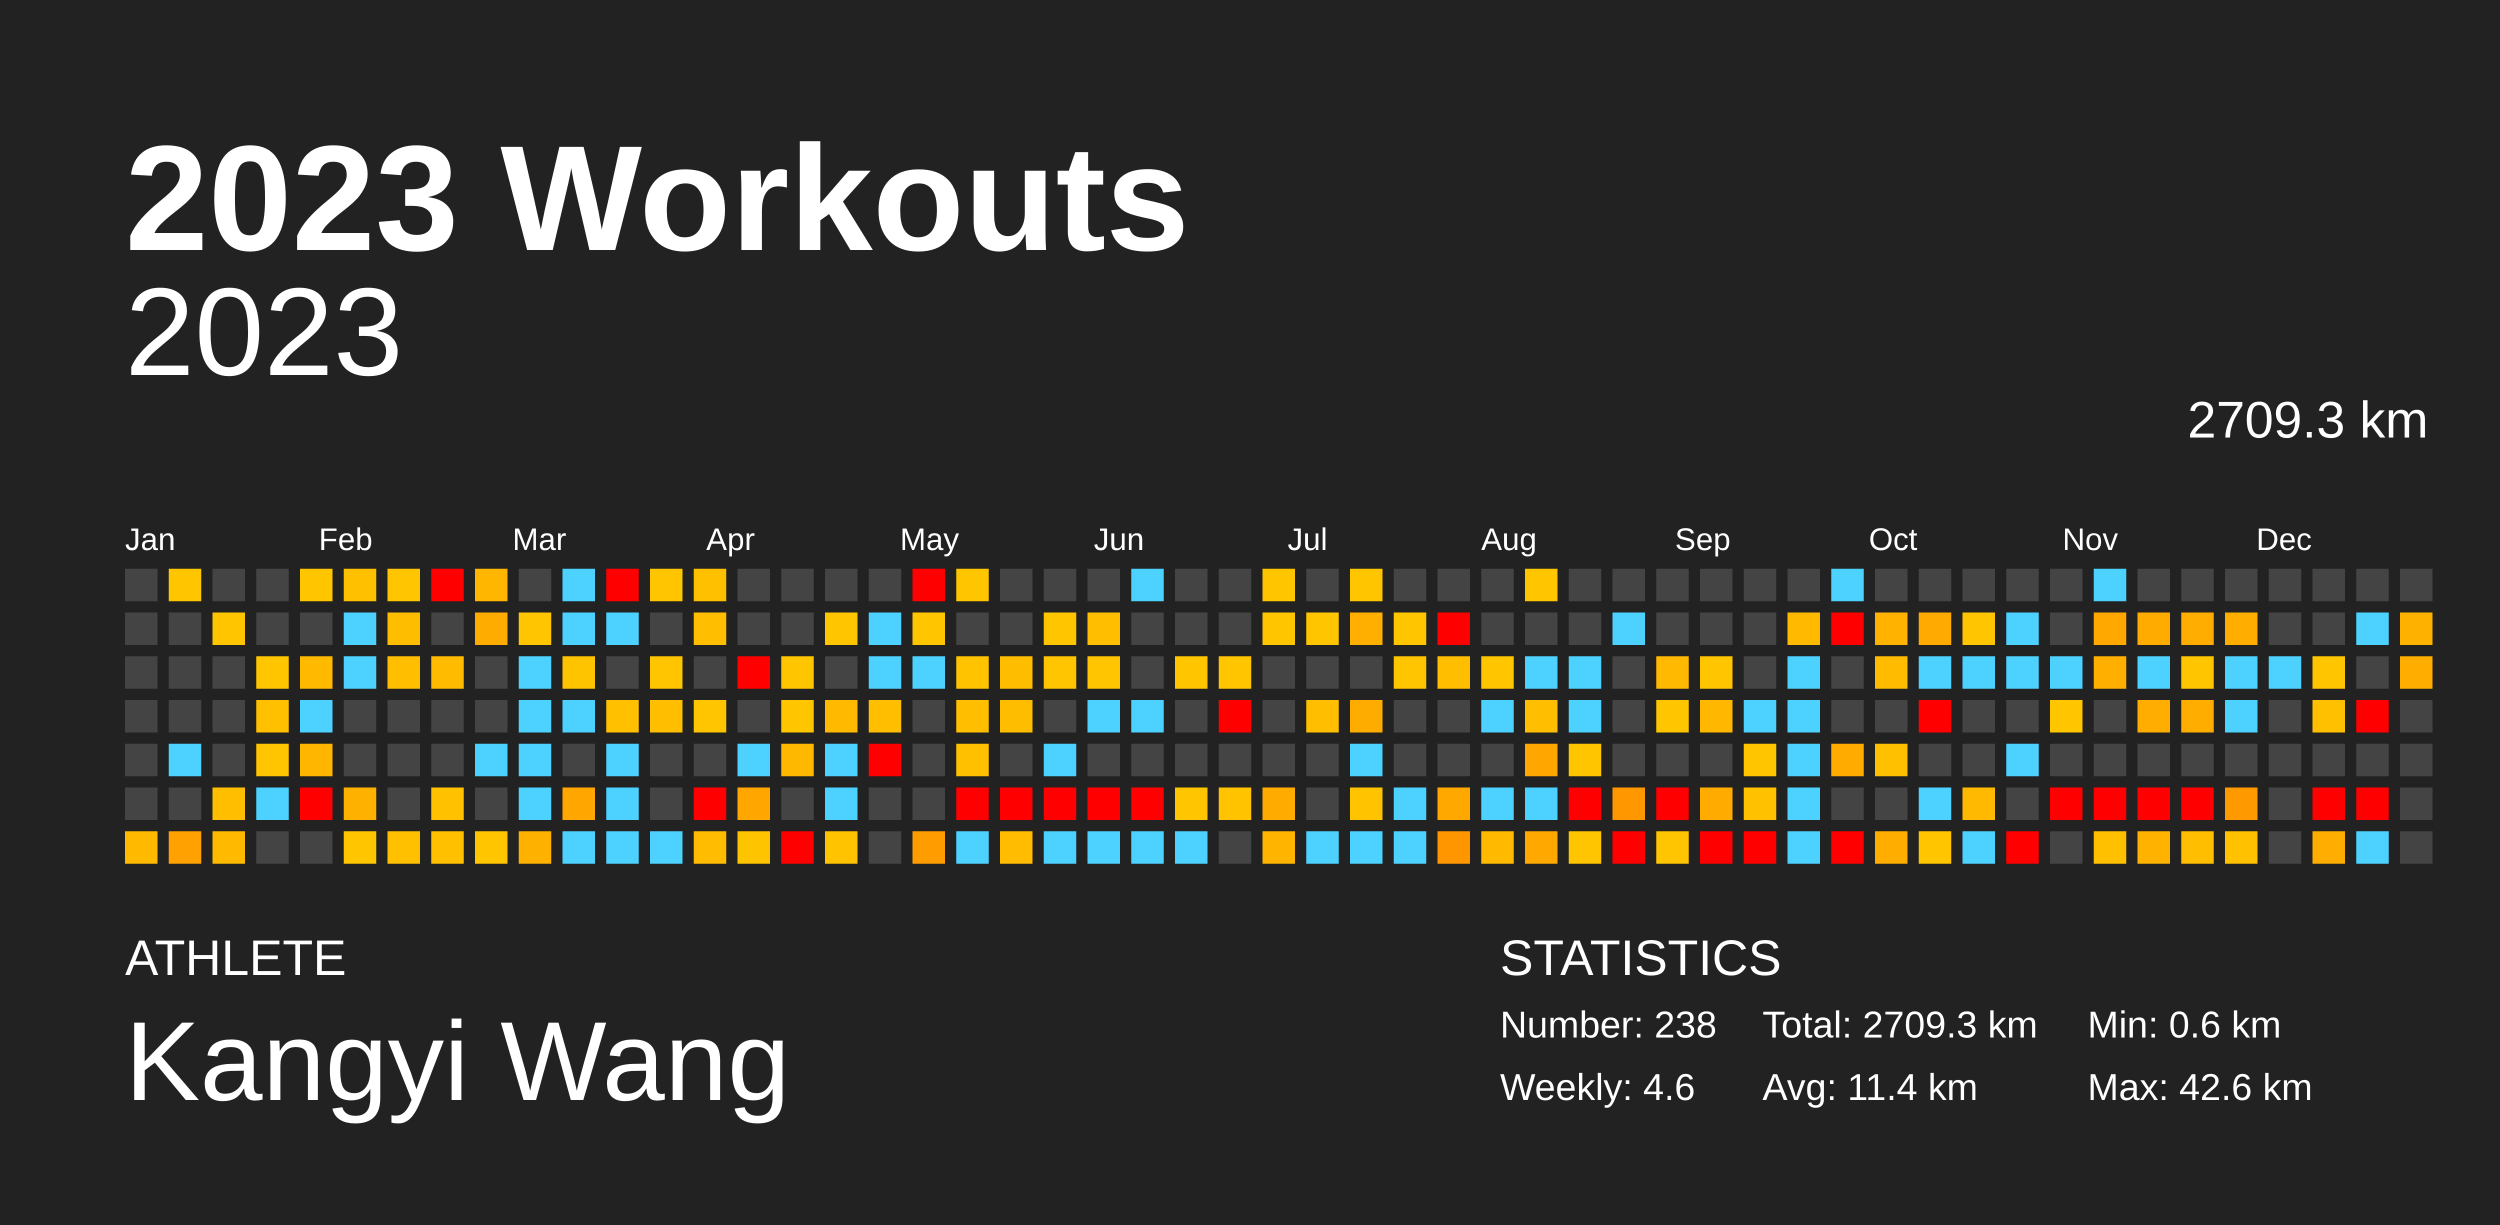
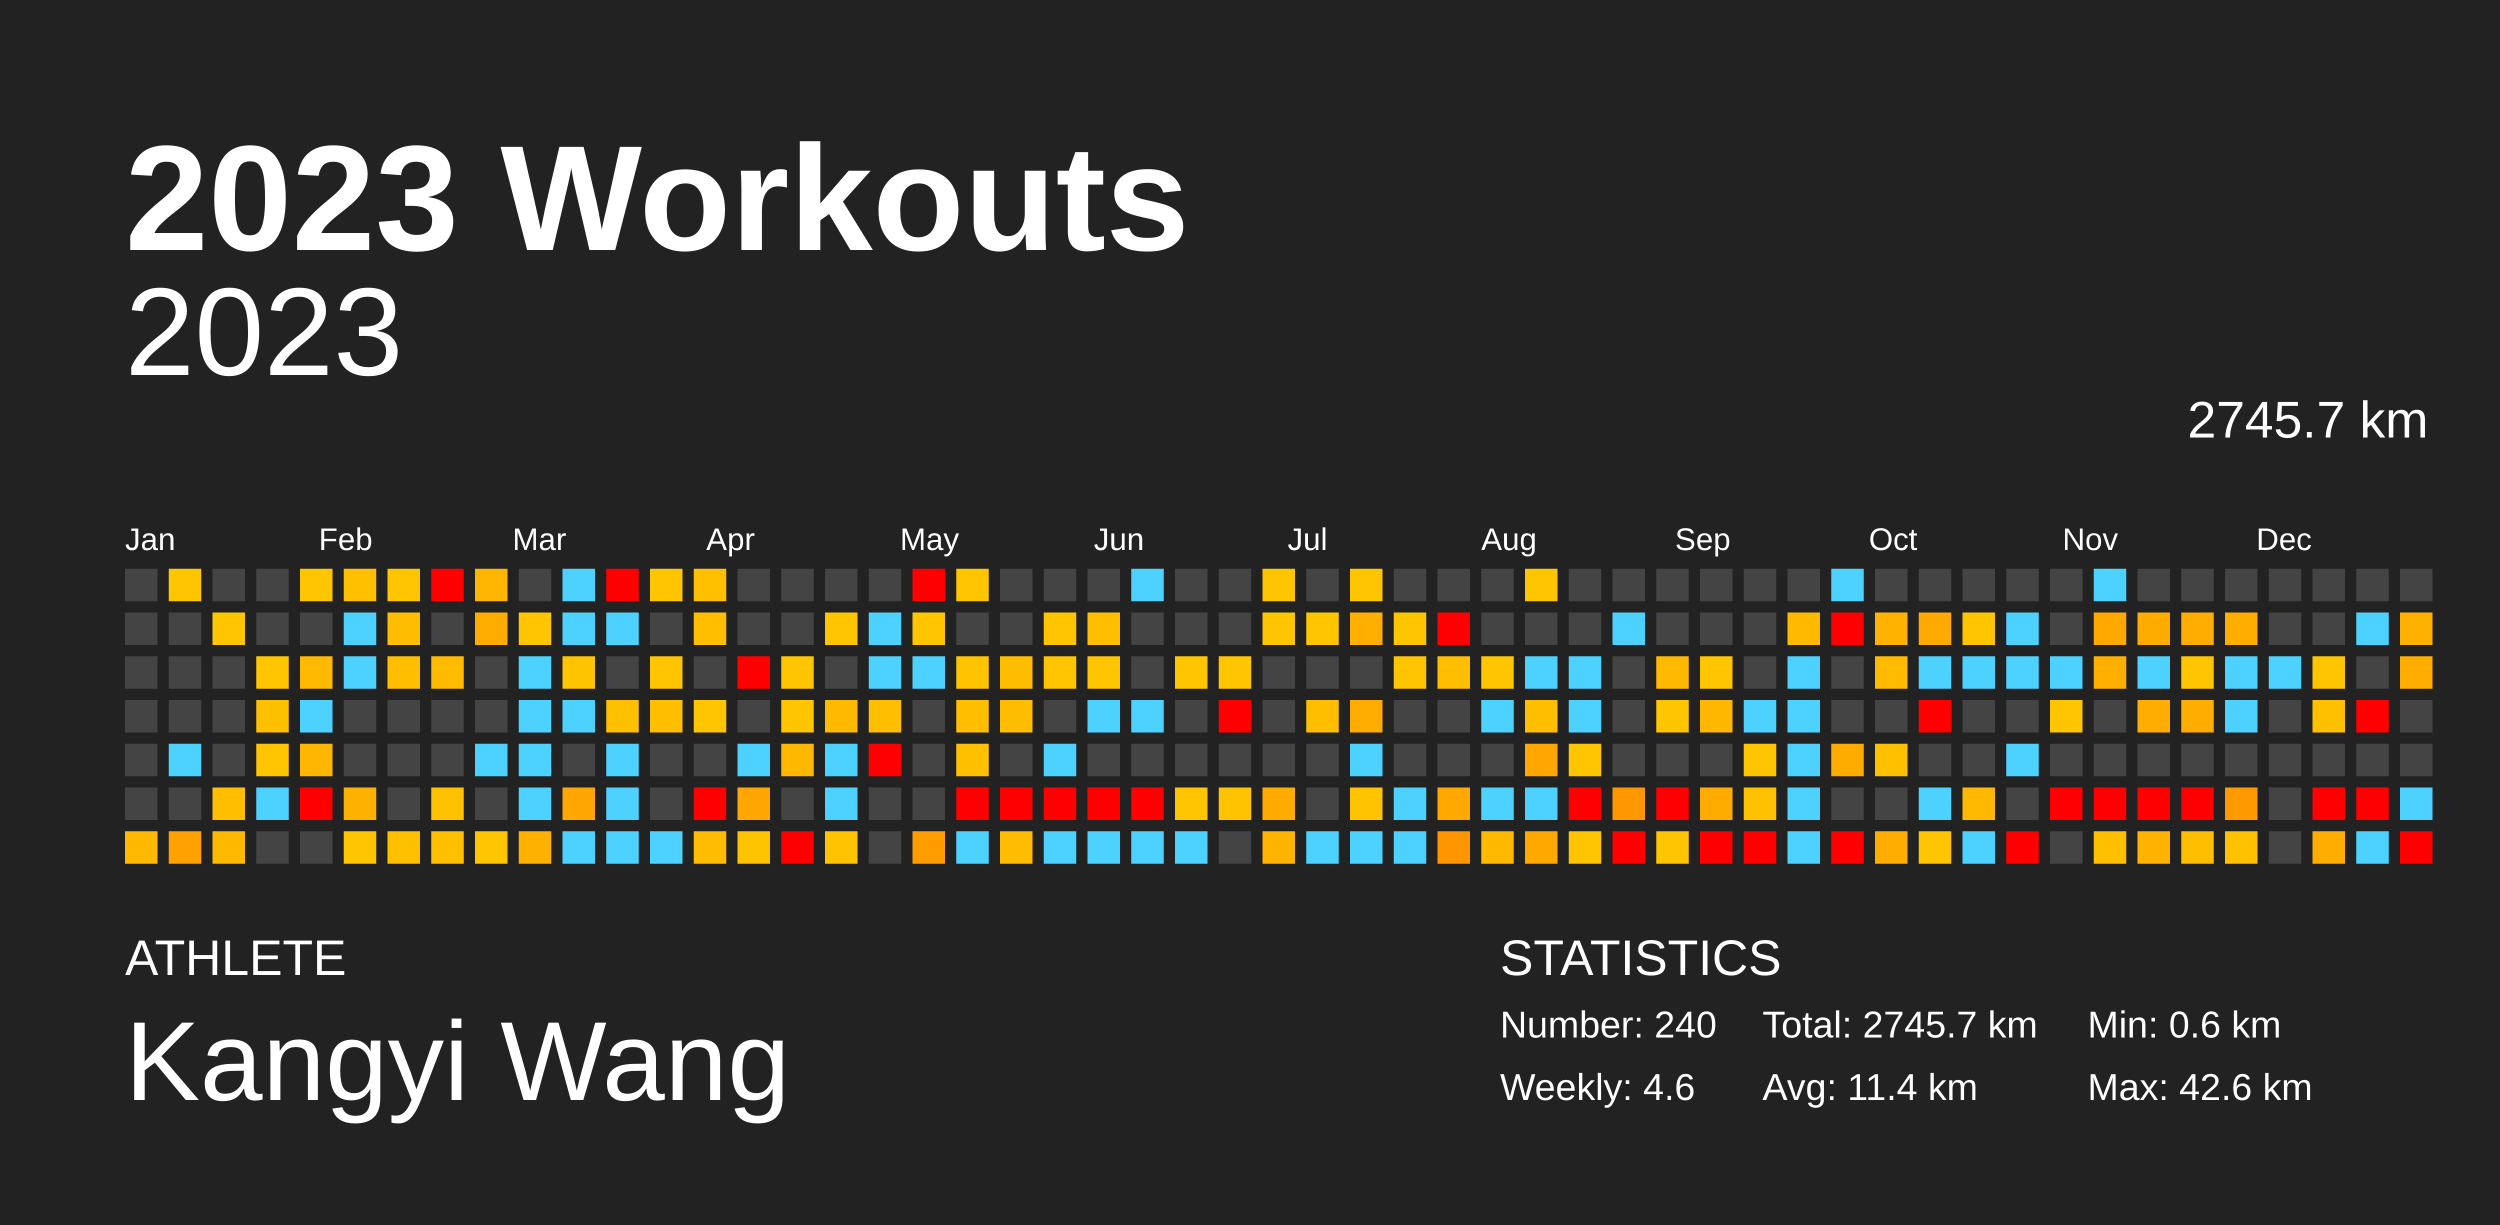
<svg xmlns="http://www.w3.org/2000/svg" baseProfile="full" height="98mm" version="1.1" viewBox="0,0,200,98" width="200mm">
  <defs />
  <rect fill="#222222" height="98" width="200" x="0" y="0" />
  <text fill="#FFFFFF" style="font-size:12px; font-family:Arial; font-weight:bold;" x="10" y="20">2023 Workouts</text>
  <text fill="#FFFFFF" style="font-size:4px; font-family:Arial" x="10" y="78">ATHLETE</text>
  <text fill="#FFFFFF" style="font-size:9px; font-family:Arial" x="10" y="88">Kangyi Wang</text>
  <text fill="#FFFFFF" style="font-size:4px; font-family:Arial" x="120" y="78">STATISTICS</text>
-   <text fill="#FFFFFF" style="font-size:3px; font-family:Arial" x="120" y="83">Number: 238</text>
+   <text fill="#FFFFFF" style="font-size:3px; font-family:Arial" x="120" y="83">Number: 240</text>
  <text fill="#FFFFFF" style="font-size:3px; font-family:Arial" x="120" y="88">Weekly: 4.6</text>
-   <text fill="#FFFFFF" style="font-size:3px; font-family:Arial" x="141" y="83">Total: 2709.3 km</text>
+   <text fill="#FFFFFF" style="font-size:3px; font-family:Arial" x="141" y="83">Total: 2745.7 km</text>
  <text fill="#FFFFFF" style="font-size:3px; font-family:Arial" x="141" y="88">Avg: 11.4 km</text>
  <text fill="#FFFFFF" style="font-size:3px; font-family:Arial" x="167" y="83">Min: 0.6 km</text>
  <text fill="#FFFFFF" style="font-size:3px; font-family:Arial" x="167" y="88">Max: 42.6 km</text>
  <text alignment-baseline="hanging" fill="#FFFFFF" style="font-size:10.0px; font-family:Arial;" x="10" y="30">2023</text>
-   <text alignment-baseline="hanging" fill="#FFFFFF" style="font-size:4.125px; font-family:Arial;" x="175" y="35">2709.3 km</text>
+   <text alignment-baseline="hanging" fill="#FFFFFF" style="font-size:4.125px; font-family:Arial;" x="175" y="35">2745.7 km</text>
  <text fill="#FFFFFF" style="font-size:2.5px; font-family:Arial" x="10.0" y="44">Jan</text>
  <text fill="#FFFFFF" style="font-size:2.5px; font-family:Arial" x="25.5" y="44">Feb</text>
  <text fill="#FFFFFF" style="font-size:2.5px; font-family:Arial" x="41.0" y="44">Mar</text>
  <text fill="#FFFFFF" style="font-size:2.5px; font-family:Arial" x="56.5" y="44">Apr</text>
  <text fill="#FFFFFF" style="font-size:2.5px; font-family:Arial" x="72.0" y="44">May</text>
  <text fill="#FFFFFF" style="font-size:2.5px; font-family:Arial" x="87.5" y="44">Jun</text>
  <text fill="#FFFFFF" style="font-size:2.5px; font-family:Arial" x="103.0" y="44">Jul</text>
  <text fill="#FFFFFF" style="font-size:2.5px; font-family:Arial" x="118.5" y="44">Aug</text>
  <text fill="#FFFFFF" style="font-size:2.5px; font-family:Arial" x="134.0" y="44">Sep</text>
  <text fill="#FFFFFF" style="font-size:2.5px; font-family:Arial" x="149.5" y="44">Oct</text>
  <text fill="#FFFFFF" style="font-size:2.5px; font-family:Arial" x="165.0" y="44">Nov</text>
  <text fill="#FFFFFF" style="font-size:2.5px; font-family:Arial" x="180.5" y="44">Dec</text>
  <rect fill="#444444" height="2.6" width="2.6" x="10.0" y="45.5" />
  <rect fill="#444444" height="2.6" width="2.6" x="10.0" y="49.0" />
  <rect fill="#444444" height="2.6" width="2.6" x="10.0" y="52.5" />
  <rect fill="#444444" height="2.6" width="2.6" x="10.0" y="56.0" />
  <rect fill="#444444" height="2.6" width="2.6" x="10.0" y="59.5" />
  <rect fill="#444444" height="2.6" width="2.6" x="10.0" y="63.0" />
  <rect fill="#ffba00" height="2.6" width="2.6" x="10.0" y="66.5" />
  <rect fill="#ffc600" height="2.6" width="2.6" x="13.5" y="45.5" />
  <rect fill="#444444" height="2.6" width="2.6" x="13.5" y="49.0" />
  <rect fill="#444444" height="2.6" width="2.6" x="13.5" y="52.5" />
  <rect fill="#444444" height="2.6" width="2.6" x="13.5" y="56.0" />
  <rect fill="#4dd2ff" height="2.6" width="2.6" x="13.5" y="59.5" />
  <rect fill="#444444" height="2.6" width="2.6" x="13.5" y="63.0" />
  <rect fill="#ffa100" height="2.6" width="2.6" x="13.5" y="66.5" />
  <rect fill="#444444" height="2.6" width="2.6" x="17.0" y="45.5" />
  <rect fill="#ffc600" height="2.6" width="2.6" x="17.0" y="49.0" />
  <rect fill="#444444" height="2.6" width="2.6" x="17.0" y="52.5" />
  <rect fill="#444444" height="2.6" width="2.6" x="17.0" y="56.0" />
  <rect fill="#444444" height="2.6" width="2.6" x="17.0" y="59.5" />
  <rect fill="#ffbf00" height="2.6" width="2.6" x="17.0" y="63.0" />
  <rect fill="#ffba00" height="2.6" width="2.6" x="17.0" y="66.5" />
  <rect fill="#444444" height="2.6" width="2.6" x="20.5" y="45.5" />
  <rect fill="#444444" height="2.6" width="2.6" x="20.5" y="49.0" />
  <rect fill="#ffc600" height="2.6" width="2.6" x="20.5" y="52.5" />
  <rect fill="#ffc000" height="2.6" width="2.6" x="20.5" y="56.0" />
  <rect fill="#ffc500" height="2.6" width="2.6" x="20.5" y="59.5" />
  <rect fill="#4dd2ff" height="2.6" width="2.6" x="20.5" y="63.0" />
  <rect fill="#444444" height="2.6" width="2.6" x="20.5" y="66.5" />
  <rect fill="#ffc600" height="2.6" width="2.6" x="24.0" y="45.5" />
  <rect fill="#444444" height="2.6" width="2.6" x="24.0" y="49.0" />
  <rect fill="#ffba00" height="2.6" width="2.6" x="24.0" y="52.5" />
  <rect fill="#4dd2ff" height="2.6" width="2.6" x="24.0" y="56.0" />
  <rect fill="#ffb600" height="2.6" width="2.6" x="24.0" y="59.5" />
  <rect fill="red" height="2.6" width="2.6" x="24.0" y="63.0" />
  <rect fill="#444444" height="2.6" width="2.6" x="24.0" y="66.5" />
  <rect fill="#ffc000" height="2.6" width="2.6" x="27.5" y="45.5" />
  <rect fill="#4dd2ff" height="2.6" width="2.6" x="27.5" y="49.0" />
  <rect fill="#4dd2ff" height="2.6" width="2.6" x="27.5" y="52.5" />
  <rect fill="#444444" height="2.6" width="2.6" x="27.5" y="56.0" />
  <rect fill="#444444" height="2.6" width="2.6" x="27.5" y="59.5" />
  <rect fill="#ffb100" height="2.6" width="2.6" x="27.5" y="63.0" />
  <rect fill="#ffc600" height="2.6" width="2.6" x="27.5" y="66.5" />
  <rect fill="#ffc500" height="2.6" width="2.6" x="31.0" y="45.5" />
  <rect fill="#ffbd00" height="2.6" width="2.6" x="31.0" y="49.0" />
  <rect fill="#ffbf00" height="2.6" width="2.6" x="31.0" y="52.5" />
  <rect fill="#444444" height="2.6" width="2.6" x="31.0" y="56.0" />
  <rect fill="#444444" height="2.6" width="2.6" x="31.0" y="59.5" />
  <rect fill="#444444" height="2.6" width="2.6" x="31.0" y="63.0" />
  <rect fill="#ffc000" height="2.6" width="2.6" x="31.0" y="66.5" />
  <rect fill="red" height="2.6" width="2.6" x="34.5" y="45.5" />
  <rect fill="#444444" height="2.6" width="2.6" x="34.5" y="49.0" />
  <rect fill="#ffbb00" height="2.6" width="2.6" x="34.5" y="52.5" />
  <rect fill="#444444" height="2.6" width="2.6" x="34.5" y="56.0" />
  <rect fill="#444444" height="2.6" width="2.6" x="34.5" y="59.5" />
  <rect fill="#ffc100" height="2.6" width="2.6" x="34.5" y="63.0" />
  <rect fill="#ffc000" height="2.6" width="2.6" x="34.5" y="66.5" />
  <rect fill="#ffb600" height="2.6" width="2.6" x="38.0" y="45.5" />
  <rect fill="#ffac00" height="2.6" width="2.6" x="38.0" y="49.0" />
  <rect fill="#444444" height="2.6" width="2.6" x="38.0" y="52.5" />
  <rect fill="#444444" height="2.6" width="2.6" x="38.0" y="56.0" />
  <rect fill="#4dd2ff" height="2.6" width="2.6" x="38.0" y="59.5" />
  <rect fill="#444444" height="2.6" width="2.6" x="38.0" y="63.0" />
  <rect fill="#ffc600" height="2.6" width="2.6" x="38.0" y="66.5" />
  <rect fill="#444444" height="2.6" width="2.6" x="41.5" y="45.5" />
  <rect fill="#ffc500" height="2.6" width="2.6" x="41.5" y="49.0" />
  <rect fill="#4dd2ff" height="2.6" width="2.6" x="41.5" y="52.5" />
  <rect fill="#4dd2ff" height="2.6" width="2.6" x="41.5" y="56.0" />
  <rect fill="#4dd2ff" height="2.6" width="2.6" x="41.5" y="59.5" />
  <rect fill="#4dd2ff" height="2.6" width="2.6" x="41.5" y="63.0" />
  <rect fill="#ffb100" height="2.6" width="2.6" x="41.5" y="66.5" />
  <rect fill="#4dd2ff" height="2.6" width="2.6" x="45.0" y="45.5" />
  <rect fill="#4dd2ff" height="2.6" width="2.6" x="45.0" y="49.0" />
  <rect fill="#ffc400" height="2.6" width="2.6" x="45.0" y="52.5" />
  <rect fill="#4dd2ff" height="2.6" width="2.6" x="45.0" y="56.0" />
  <rect fill="#444444" height="2.6" width="2.6" x="45.0" y="59.5" />
  <rect fill="#ffa700" height="2.6" width="2.6" x="45.0" y="63.0" />
  <rect fill="#4dd2ff" height="2.6" width="2.6" x="45.0" y="66.5" />
  <rect fill="red" height="2.6" width="2.6" x="48.5" y="45.5" />
  <rect fill="#4dd2ff" height="2.6" width="2.6" x="48.5" y="49.0" />
  <rect fill="#444444" height="2.6" width="2.6" x="48.5" y="52.5" />
  <rect fill="#ffc000" height="2.6" width="2.6" x="48.5" y="56.0" />
  <rect fill="#4dd2ff" height="2.6" width="2.6" x="48.5" y="59.5" />
  <rect fill="#4dd2ff" height="2.6" width="2.6" x="48.5" y="63.0" />
  <rect fill="#4dd2ff" height="2.6" width="2.6" x="48.5" y="66.5" />
  <rect fill="#ffc500" height="2.6" width="2.6" x="52.0" y="45.5" />
  <rect fill="#444444" height="2.6" width="2.6" x="52.0" y="49.0" />
  <rect fill="#ffc500" height="2.6" width="2.6" x="52.0" y="52.5" />
  <rect fill="#ffbe00" height="2.6" width="2.6" x="52.0" y="56.0" />
  <rect fill="#444444" height="2.6" width="2.6" x="52.0" y="59.5" />
  <rect fill="#444444" height="2.6" width="2.6" x="52.0" y="63.0" />
  <rect fill="#4dd2ff" height="2.6" width="2.6" x="52.0" y="66.5" />
  <rect fill="#ffc000" height="2.6" width="2.6" x="55.5" y="45.5" />
  <rect fill="#ffbf00" height="2.6" width="2.6" x="55.5" y="49.0" />
  <rect fill="#444444" height="2.6" width="2.6" x="55.5" y="52.5" />
  <rect fill="#ffc500" height="2.6" width="2.6" x="55.5" y="56.0" />
  <rect fill="#444444" height="2.6" width="2.6" x="55.5" y="59.5" />
  <rect fill="red" height="2.6" width="2.6" x="55.5" y="63.0" />
  <rect fill="#ffbc00" height="2.6" width="2.6" x="55.5" y="66.5" />
  <rect fill="#444444" height="2.6" width="2.6" x="59.0" y="45.5" />
  <rect fill="#444444" height="2.6" width="2.6" x="59.0" y="49.0" />
  <rect fill="red" height="2.6" width="2.6" x="59.0" y="52.5" />
  <rect fill="#444444" height="2.6" width="2.6" x="59.0" y="56.0" />
  <rect fill="#4dd2ff" height="2.6" width="2.6" x="59.0" y="59.5" />
  <rect fill="#ffa700" height="2.6" width="2.6" x="59.0" y="63.0" />
  <rect fill="#ffc400" height="2.6" width="2.6" x="59.0" y="66.5" />
  <rect fill="#444444" height="2.6" width="2.6" x="62.5" y="45.5" />
  <rect fill="#444444" height="2.6" width="2.6" x="62.5" y="49.0" />
  <rect fill="#ffc600" height="2.6" width="2.6" x="62.5" y="52.5" />
  <rect fill="#ffc600" height="2.6" width="2.6" x="62.5" y="56.0" />
  <rect fill="#ffb800" height="2.6" width="2.6" x="62.5" y="59.5" />
  <rect fill="#444444" height="2.6" width="2.6" x="62.5" y="63.0" />
  <rect fill="red" height="2.6" width="2.6" x="62.5" y="66.5" />
  <rect fill="#444444" height="2.6" width="2.6" x="66.0" y="45.5" />
  <rect fill="#ffc600" height="2.6" width="2.6" x="66.0" y="49.0" />
  <rect fill="#444444" height="2.6" width="2.6" x="66.0" y="52.5" />
  <rect fill="#ffba00" height="2.6" width="2.6" x="66.0" y="56.0" />
  <rect fill="#4dd2ff" height="2.6" width="2.6" x="66.0" y="59.5" />
  <rect fill="#4dd2ff" height="2.6" width="2.6" x="66.0" y="63.0" />
  <rect fill="#ffc300" height="2.6" width="2.6" x="66.0" y="66.5" />
  <rect fill="#444444" height="2.6" width="2.6" x="69.5" y="45.5" />
  <rect fill="#4dd2ff" height="2.6" width="2.6" x="69.5" y="49.0" />
  <rect fill="#4dd2ff" height="2.6" width="2.6" x="69.5" y="52.5" />
  <rect fill="#ffbe00" height="2.6" width="2.6" x="69.5" y="56.0" />
  <rect fill="red" height="2.6" width="2.6" x="69.5" y="59.5" />
  <rect fill="#444444" height="2.6" width="2.6" x="69.5" y="63.0" />
  <rect fill="#444444" height="2.6" width="2.6" x="69.5" y="66.5" />
  <rect fill="red" height="2.6" width="2.6" x="73.0" y="45.5" />
  <rect fill="#ffc600" height="2.6" width="2.6" x="73.0" y="49.0" />
  <rect fill="#4dd2ff" height="2.6" width="2.6" x="73.0" y="52.5" />
  <rect fill="#444444" height="2.6" width="2.6" x="73.0" y="56.0" />
  <rect fill="#444444" height="2.6" width="2.6" x="73.0" y="59.5" />
  <rect fill="#444444" height="2.6" width="2.6" x="73.0" y="63.0" />
  <rect fill="#ff9d00" height="2.6" width="2.6" x="73.0" y="66.5" />
  <rect fill="#ffc600" height="2.6" width="2.6" x="76.5" y="45.5" />
  <rect fill="#444444" height="2.6" width="2.6" x="76.5" y="49.0" />
  <rect fill="#ffc300" height="2.6" width="2.6" x="76.5" y="52.5" />
  <rect fill="#ffbe00" height="2.6" width="2.6" x="76.5" y="56.0" />
  <rect fill="#ffc000" height="2.6" width="2.6" x="76.5" y="59.5" />
  <rect fill="red" height="2.6" width="2.6" x="76.5" y="63.0" />
  <rect fill="#4dd2ff" height="2.6" width="2.6" x="76.5" y="66.5" />
  <rect fill="#444444" height="2.6" width="2.6" x="80.0" y="45.5" />
  <rect fill="#444444" height="2.6" width="2.6" x="80.0" y="49.0" />
  <rect fill="#ffbd00" height="2.6" width="2.6" x="80.0" y="52.5" />
  <rect fill="#ffbd00" height="2.6" width="2.6" x="80.0" y="56.0" />
  <rect fill="#444444" height="2.6" width="2.6" x="80.0" y="59.5" />
  <rect fill="red" height="2.6" width="2.6" x="80.0" y="63.0" />
  <rect fill="#ffbc00" height="2.6" width="2.6" x="80.0" y="66.5" />
  <rect fill="#444444" height="2.6" width="2.6" x="83.5" y="45.5" />
  <rect fill="#ffc600" height="2.6" width="2.6" x="83.5" y="49.0" />
  <rect fill="#ffc500" height="2.6" width="2.6" x="83.5" y="52.5" />
  <rect fill="#444444" height="2.6" width="2.6" x="83.5" y="56.0" />
  <rect fill="#4dd2ff" height="2.6" width="2.6" x="83.5" y="59.5" />
  <rect fill="red" height="2.6" width="2.6" x="83.5" y="63.0" />
  <rect fill="#4dd2ff" height="2.6" width="2.6" x="83.5" y="66.5" />
  <rect fill="#444444" height="2.6" width="2.6" x="87.0" y="45.5" />
  <rect fill="#ffbf00" height="2.6" width="2.6" x="87.0" y="49.0" />
  <rect fill="#ffc500" height="2.6" width="2.6" x="87.0" y="52.5" />
  <rect fill="#4dd2ff" height="2.6" width="2.6" x="87.0" y="56.0" />
  <rect fill="#444444" height="2.6" width="2.6" x="87.0" y="59.5" />
  <rect fill="red" height="2.6" width="2.6" x="87.0" y="63.0" />
  <rect fill="#4dd2ff" height="2.6" width="2.6" x="87.0" y="66.5" />
  <rect fill="#4dd2ff" height="2.6" width="2.6" x="90.5" y="45.5" />
  <rect fill="#444444" height="2.6" width="2.6" x="90.5" y="49.0" />
  <rect fill="#444444" height="2.6" width="2.6" x="90.5" y="52.5" />
  <rect fill="#4dd2ff" height="2.6" width="2.6" x="90.5" y="56.0" />
  <rect fill="#444444" height="2.6" width="2.6" x="90.5" y="59.5" />
  <rect fill="red" height="2.6" width="2.6" x="90.5" y="63.0" />
  <rect fill="#4dd2ff" height="2.6" width="2.6" x="90.5" y="66.5" />
  <rect fill="#444444" height="2.6" width="2.6" x="94.0" y="45.5" />
  <rect fill="#444444" height="2.6" width="2.6" x="94.0" y="49.0" />
  <rect fill="#ffc600" height="2.6" width="2.6" x="94.0" y="52.5" />
  <rect fill="#444444" height="2.6" width="2.6" x="94.0" y="56.0" />
  <rect fill="#444444" height="2.6" width="2.6" x="94.0" y="59.5" />
  <rect fill="#ffc500" height="2.6" width="2.6" x="94.0" y="63.0" />
  <rect fill="#4dd2ff" height="2.6" width="2.6" x="94.0" y="66.5" />
  <rect fill="#444444" height="2.6" width="2.6" x="97.5" y="45.5" />
  <rect fill="#444444" height="2.6" width="2.6" x="97.5" y="49.0" />
  <rect fill="#ffc600" height="2.6" width="2.6" x="97.5" y="52.5" />
  <rect fill="red" height="2.6" width="2.6" x="97.5" y="56.0" />
  <rect fill="#444444" height="2.6" width="2.6" x="97.5" y="59.5" />
  <rect fill="#ffc300" height="2.6" width="2.6" x="97.5" y="63.0" />
  <rect fill="#444444" height="2.6" width="2.6" x="97.5" y="66.5" />
  <rect fill="#ffc600" height="2.6" width="2.6" x="101.0" y="45.5" />
  <rect fill="#ffc600" height="2.6" width="2.6" x="101.0" y="49.0" />
  <rect fill="#444444" height="2.6" width="2.6" x="101.0" y="52.5" />
  <rect fill="#444444" height="2.6" width="2.6" x="101.0" y="56.0" />
  <rect fill="#444444" height="2.6" width="2.6" x="101.0" y="59.5" />
  <rect fill="#ffab00" height="2.6" width="2.6" x="101.0" y="63.0" />
  <rect fill="#ffb400" height="2.6" width="2.6" x="101.0" y="66.5" />
  <rect fill="#444444" height="2.6" width="2.6" x="104.5" y="45.5" />
  <rect fill="#ffc600" height="2.6" width="2.6" x="104.5" y="49.0" />
  <rect fill="#444444" height="2.6" width="2.6" x="104.5" y="52.5" />
  <rect fill="#ffbf00" height="2.6" width="2.6" x="104.5" y="56.0" />
  <rect fill="#444444" height="2.6" width="2.6" x="104.5" y="59.5" />
  <rect fill="#444444" height="2.6" width="2.6" x="104.5" y="63.0" />
  <rect fill="#4dd2ff" height="2.6" width="2.6" x="104.5" y="66.5" />
  <rect fill="#ffc600" height="2.6" width="2.6" x="108.0" y="45.5" />
  <rect fill="#ffaf00" height="2.6" width="2.6" x="108.0" y="49.0" />
  <rect fill="#444444" height="2.6" width="2.6" x="108.0" y="52.5" />
  <rect fill="#ffac00" height="2.6" width="2.6" x="108.0" y="56.0" />
  <rect fill="#4dd2ff" height="2.6" width="2.6" x="108.0" y="59.5" />
  <rect fill="#ffc300" height="2.6" width="2.6" x="108.0" y="63.0" />
  <rect fill="#4dd2ff" height="2.6" width="2.6" x="108.0" y="66.5" />
  <rect fill="#444444" height="2.6" width="2.6" x="111.5" y="45.5" />
  <rect fill="#ffc600" height="2.6" width="2.6" x="111.5" y="49.0" />
  <rect fill="#ffc500" height="2.6" width="2.6" x="111.5" y="52.5" />
  <rect fill="#444444" height="2.6" width="2.6" x="111.5" y="56.0" />
  <rect fill="#444444" height="2.6" width="2.6" x="111.5" y="59.5" />
  <rect fill="#4dd2ff" height="2.6" width="2.6" x="111.5" y="63.0" />
  <rect fill="#4dd2ff" height="2.6" width="2.6" x="111.5" y="66.5" />
  <rect fill="#444444" height="2.6" width="2.6" x="115.0" y="45.5" />
  <rect fill="red" height="2.6" width="2.6" x="115.0" y="49.0" />
  <rect fill="#ffbe00" height="2.6" width="2.6" x="115.0" y="52.5" />
  <rect fill="#444444" height="2.6" width="2.6" x="115.0" y="56.0" />
  <rect fill="#444444" height="2.6" width="2.6" x="115.0" y="59.5" />
  <rect fill="#ffa800" height="2.6" width="2.6" x="115.0" y="63.0" />
  <rect fill="#ff9600" height="2.6" width="2.6" x="115.0" y="66.5" />
  <rect fill="#444444" height="2.6" width="2.6" x="118.5" y="45.5" />
  <rect fill="#444444" height="2.6" width="2.6" x="118.5" y="49.0" />
  <rect fill="#ffc600" height="2.6" width="2.6" x="118.5" y="52.5" />
  <rect fill="#4dd2ff" height="2.6" width="2.6" x="118.5" y="56.0" />
  <rect fill="#444444" height="2.6" width="2.6" x="118.5" y="59.5" />
  <rect fill="#4dd2ff" height="2.6" width="2.6" x="118.5" y="63.0" />
  <rect fill="#ffba00" height="2.6" width="2.6" x="118.5" y="66.5" />
  <rect fill="#ffc600" height="2.6" width="2.6" x="122.0" y="45.5" />
  <rect fill="#444444" height="2.6" width="2.6" x="122.0" y="49.0" />
  <rect fill="#4dd2ff" height="2.6" width="2.6" x="122.0" y="52.5" />
  <rect fill="#ffbf00" height="2.6" width="2.6" x="122.0" y="56.0" />
  <rect fill="#ffa700" height="2.6" width="2.6" x="122.0" y="59.5" />
  <rect fill="#4dd2ff" height="2.6" width="2.6" x="122.0" y="63.0" />
  <rect fill="#ffa900" height="2.6" width="2.6" x="122.0" y="66.5" />
  <rect fill="#444444" height="2.6" width="2.6" x="125.5" y="45.5" />
  <rect fill="#444444" height="2.6" width="2.6" x="125.5" y="49.0" />
  <rect fill="#4dd2ff" height="2.6" width="2.6" x="125.5" y="52.5" />
  <rect fill="#4dd2ff" height="2.6" width="2.6" x="125.5" y="56.0" />
  <rect fill="#ffc600" height="2.6" width="2.6" x="125.5" y="59.5" />
  <rect fill="red" height="2.6" width="2.6" x="125.5" y="63.0" />
  <rect fill="#ffc500" height="2.6" width="2.6" x="125.5" y="66.5" />
  <rect fill="#444444" height="2.6" width="2.6" x="129.0" y="45.5" />
  <rect fill="#4dd2ff" height="2.6" width="2.6" x="129.0" y="49.0" />
  <rect fill="#444444" height="2.6" width="2.6" x="129.0" y="52.5" />
  <rect fill="#444444" height="2.6" width="2.6" x="129.0" y="56.0" />
  <rect fill="#444444" height="2.6" width="2.6" x="129.0" y="59.5" />
  <rect fill="#ff9700" height="2.6" width="2.6" x="129.0" y="63.0" />
  <rect fill="red" height="2.6" width="2.6" x="129.0" y="66.5" />
  <rect fill="#444444" height="2.6" width="2.6" x="132.5" y="45.5" />
  <rect fill="#444444" height="2.6" width="2.6" x="132.5" y="49.0" />
  <rect fill="#ffb900" height="2.6" width="2.6" x="132.5" y="52.5" />
  <rect fill="#ffc600" height="2.6" width="2.6" x="132.5" y="56.0" />
  <rect fill="#444444" height="2.6" width="2.6" x="132.5" y="59.5" />
  <rect fill="red" height="2.6" width="2.6" x="132.5" y="63.0" />
  <rect fill="#ffc500" height="2.6" width="2.6" x="132.5" y="66.5" />
  <rect fill="#444444" height="2.6" width="2.6" x="136.0" y="45.5" />
  <rect fill="#444444" height="2.6" width="2.6" x="136.0" y="49.0" />
  <rect fill="#ffc600" height="2.6" width="2.6" x="136.0" y="52.5" />
  <rect fill="#ffb700" height="2.6" width="2.6" x="136.0" y="56.0" />
  <rect fill="#444444" height="2.6" width="2.6" x="136.0" y="59.5" />
  <rect fill="#ffab00" height="2.6" width="2.6" x="136.0" y="63.0" />
  <rect fill="red" height="2.6" width="2.6" x="136.0" y="66.5" />
  <rect fill="#444444" height="2.6" width="2.6" x="139.5" y="45.5" />
  <rect fill="#444444" height="2.6" width="2.6" x="139.5" y="49.0" />
  <rect fill="#444444" height="2.6" width="2.6" x="139.5" y="52.5" />
  <rect fill="#4dd2ff" height="2.6" width="2.6" x="139.5" y="56.0" />
  <rect fill="#ffc600" height="2.6" width="2.6" x="139.5" y="59.5" />
  <rect fill="#ffc100" height="2.6" width="2.6" x="139.5" y="63.0" />
  <rect fill="red" height="2.6" width="2.6" x="139.5" y="66.5" />
  <rect fill="#444444" height="2.6" width="2.6" x="143.0" y="45.5" />
  <rect fill="#ffba00" height="2.6" width="2.6" x="143.0" y="49.0" />
  <rect fill="#4dd2ff" height="2.6" width="2.6" x="143.0" y="52.5" />
  <rect fill="#4dd2ff" height="2.6" width="2.6" x="143.0" y="56.0" />
  <rect fill="#4dd2ff" height="2.6" width="2.6" x="143.0" y="59.5" />
  <rect fill="#4dd2ff" height="2.6" width="2.6" x="143.0" y="63.0" />
  <rect fill="#4dd2ff" height="2.6" width="2.6" x="143.0" y="66.5" />
  <rect fill="#4dd2ff" height="2.6" width="2.6" x="146.5" y="45.5" />
  <rect fill="red" height="2.6" width="2.6" x="146.5" y="49.0" />
  <rect fill="#444444" height="2.6" width="2.6" x="146.5" y="52.5" />
  <rect fill="#444444" height="2.6" width="2.6" x="146.5" y="56.0" />
  <rect fill="#ffab00" height="2.6" width="2.6" x="146.5" y="59.5" />
  <rect fill="#444444" height="2.6" width="2.6" x="146.5" y="63.0" />
  <rect fill="red" height="2.6" width="2.6" x="146.5" y="66.5" />
  <rect fill="#444444" height="2.6" width="2.6" x="150.0" y="45.5" />
  <rect fill="#ffb300" height="2.6" width="2.6" x="150.0" y="49.0" />
  <rect fill="#ffbb00" height="2.6" width="2.6" x="150.0" y="52.5" />
  <rect fill="#444444" height="2.6" width="2.6" x="150.0" y="56.0" />
  <rect fill="#ffc000" height="2.6" width="2.6" x="150.0" y="59.5" />
  <rect fill="#444444" height="2.6" width="2.6" x="150.0" y="63.0" />
  <rect fill="#ffae00" height="2.6" width="2.6" x="150.0" y="66.5" />
  <rect fill="#444444" height="2.6" width="2.6" x="153.5" y="45.5" />
  <rect fill="#ffaa00" height="2.6" width="2.6" x="153.5" y="49.0" />
  <rect fill="#4dd2ff" height="2.6" width="2.6" x="153.5" y="52.5" />
  <rect fill="red" height="2.6" width="2.6" x="153.5" y="56.0" />
  <rect fill="#444444" height="2.6" width="2.6" x="153.5" y="59.5" />
  <rect fill="#4dd2ff" height="2.6" width="2.6" x="153.5" y="63.0" />
  <rect fill="#ffc600" height="2.6" width="2.6" x="153.5" y="66.5" />
  <rect fill="#444444" height="2.6" width="2.6" x="157.0" y="45.5" />
  <rect fill="#ffc500" height="2.6" width="2.6" x="157.0" y="49.0" />
  <rect fill="#4dd2ff" height="2.6" width="2.6" x="157.0" y="52.5" />
  <rect fill="#444444" height="2.6" width="2.6" x="157.0" y="56.0" />
  <rect fill="#444444" height="2.6" width="2.6" x="157.0" y="59.5" />
  <rect fill="#ffb900" height="2.6" width="2.6" x="157.0" y="63.0" />
  <rect fill="#4dd2ff" height="2.6" width="2.6" x="157.0" y="66.5" />
  <rect fill="#444444" height="2.6" width="2.6" x="160.5" y="45.5" />
  <rect fill="#4dd2ff" height="2.6" width="2.6" x="160.5" y="49.0" />
  <rect fill="#4dd2ff" height="2.6" width="2.6" x="160.5" y="52.5" />
  <rect fill="#444444" height="2.6" width="2.6" x="160.5" y="56.0" />
  <rect fill="#4dd2ff" height="2.6" width="2.6" x="160.5" y="59.5" />
  <rect fill="#444444" height="2.6" width="2.6" x="160.5" y="63.0" />
  <rect fill="red" height="2.6" width="2.6" x="160.5" y="66.5" />
  <rect fill="#444444" height="2.6" width="2.6" x="164.0" y="45.5" />
  <rect fill="#444444" height="2.6" width="2.6" x="164.0" y="49.0" />
  <rect fill="#4dd2ff" height="2.6" width="2.6" x="164.0" y="52.5" />
  <rect fill="#ffc600" height="2.6" width="2.6" x="164.0" y="56.0" />
  <rect fill="#444444" height="2.6" width="2.6" x="164.0" y="59.5" />
  <rect fill="red" height="2.6" width="2.6" x="164.0" y="63.0" />
  <rect fill="#444444" height="2.6" width="2.6" x="164.0" y="66.5" />
  <rect fill="#4dd2ff" height="2.6" width="2.6" x="167.5" y="45.5" />
  <rect fill="#ffa800" height="2.6" width="2.6" x="167.5" y="49.0" />
  <rect fill="#ffaf00" height="2.6" width="2.6" x="167.5" y="52.5" />
  <rect fill="#444444" height="2.6" width="2.6" x="167.5" y="56.0" />
  <rect fill="#444444" height="2.6" width="2.6" x="167.5" y="59.5" />
  <rect fill="red" height="2.6" width="2.6" x="167.5" y="63.0" />
  <rect fill="#ffc000" height="2.6" width="2.6" x="167.5" y="66.5" />
  <rect fill="#444444" height="2.6" width="2.6" x="171.0" y="45.5" />
  <rect fill="#ffab00" height="2.6" width="2.6" x="171.0" y="49.0" />
  <rect fill="#4dd2ff" height="2.6" width="2.6" x="171.0" y="52.5" />
  <rect fill="#ffad00" height="2.6" width="2.6" x="171.0" y="56.0" />
  <rect fill="#444444" height="2.6" width="2.6" x="171.0" y="59.5" />
  <rect fill="red" height="2.6" width="2.6" x="171.0" y="63.0" />
  <rect fill="#ffb300" height="2.6" width="2.6" x="171.0" y="66.5" />
  <rect fill="#444444" height="2.6" width="2.6" x="174.5" y="45.5" />
  <rect fill="#ffad00" height="2.6" width="2.6" x="174.5" y="49.0" />
  <rect fill="#ffc600" height="2.6" width="2.6" x="174.5" y="52.5" />
  <rect fill="#ffae00" height="2.6" width="2.6" x="174.5" y="56.0" />
  <rect fill="#444444" height="2.6" width="2.6" x="174.5" y="59.5" />
  <rect fill="red" height="2.6" width="2.6" x="174.5" y="63.0" />
  <rect fill="#ffbe00" height="2.6" width="2.6" x="174.5" y="66.5" />
  <rect fill="#444444" height="2.6" width="2.6" x="178.0" y="45.5" />
  <rect fill="#ffae00" height="2.6" width="2.6" x="178.0" y="49.0" />
  <rect fill="#4dd2ff" height="2.6" width="2.6" x="178.0" y="52.5" />
  <rect fill="#4dd2ff" height="2.6" width="2.6" x="178.0" y="56.0" />
  <rect fill="#444444" height="2.6" width="2.6" x="178.0" y="59.5" />
  <rect fill="#ff9900" height="2.6" width="2.6" x="178.0" y="63.0" />
  <rect fill="#ffc100" height="2.6" width="2.6" x="178.0" y="66.5" />
  <rect fill="#444444" height="2.6" width="2.6" x="181.5" y="45.5" />
  <rect fill="#444444" height="2.6" width="2.6" x="181.5" y="49.0" />
  <rect fill="#4dd2ff" height="2.6" width="2.6" x="181.5" y="52.5" />
  <rect fill="#444444" height="2.6" width="2.6" x="181.5" y="56.0" />
  <rect fill="#444444" height="2.6" width="2.6" x="181.5" y="59.5" />
  <rect fill="#444444" height="2.6" width="2.6" x="181.5" y="63.0" />
  <rect fill="#444444" height="2.6" width="2.6" x="181.5" y="66.5" />
  <rect fill="#444444" height="2.6" width="2.6" x="185.0" y="45.5" />
  <rect fill="#444444" height="2.6" width="2.6" x="185.0" y="49.0" />
  <rect fill="#ffc600" height="2.6" width="2.6" x="185.0" y="52.5" />
  <rect fill="#ffc000" height="2.6" width="2.6" x="185.0" y="56.0" />
  <rect fill="#444444" height="2.6" width="2.6" x="185.0" y="59.5" />
  <rect fill="red" height="2.6" width="2.6" x="185.0" y="63.0" />
  <rect fill="#ffad00" height="2.6" width="2.6" x="185.0" y="66.5" />
  <rect fill="#444444" height="2.6" width="2.6" x="188.5" y="45.5" />
  <rect fill="#4dd2ff" height="2.6" width="2.6" x="188.5" y="49.0" />
  <rect fill="#444444" height="2.6" width="2.6" x="188.5" y="52.5" />
  <rect fill="red" height="2.6" width="2.6" x="188.5" y="56.0" />
  <rect fill="#444444" height="2.6" width="2.6" x="188.5" y="59.5" />
  <rect fill="red" height="2.6" width="2.6" x="188.5" y="63.0" />
  <rect fill="#4dd2ff" height="2.6" width="2.6" x="188.5" y="66.5" />
  <rect fill="#444444" height="2.6" width="2.6" x="192.0" y="45.5" />
  <rect fill="#ffb100" height="2.6" width="2.6" x="192.0" y="49.0" />
  <rect fill="#ffae00" height="2.6" width="2.6" x="192.0" y="52.5" />
  <rect fill="#444444" height="2.6" width="2.6" x="192.0" y="56.0" />
  <rect fill="#444444" height="2.6" width="2.6" x="192.0" y="59.5" />
-   <rect fill="#444444" height="2.6" width="2.6" x="192.0" y="63.0" />
-   <rect fill="#444444" height="2.6" width="2.6" x="192.0" y="66.5" />
+   <rect fill="#4dd2ff" height="2.6" width="2.6" x="192.0" y="63.0" />
+   <rect fill="red" height="2.6" width="2.6" x="192.0" y="66.5" />
</svg>
